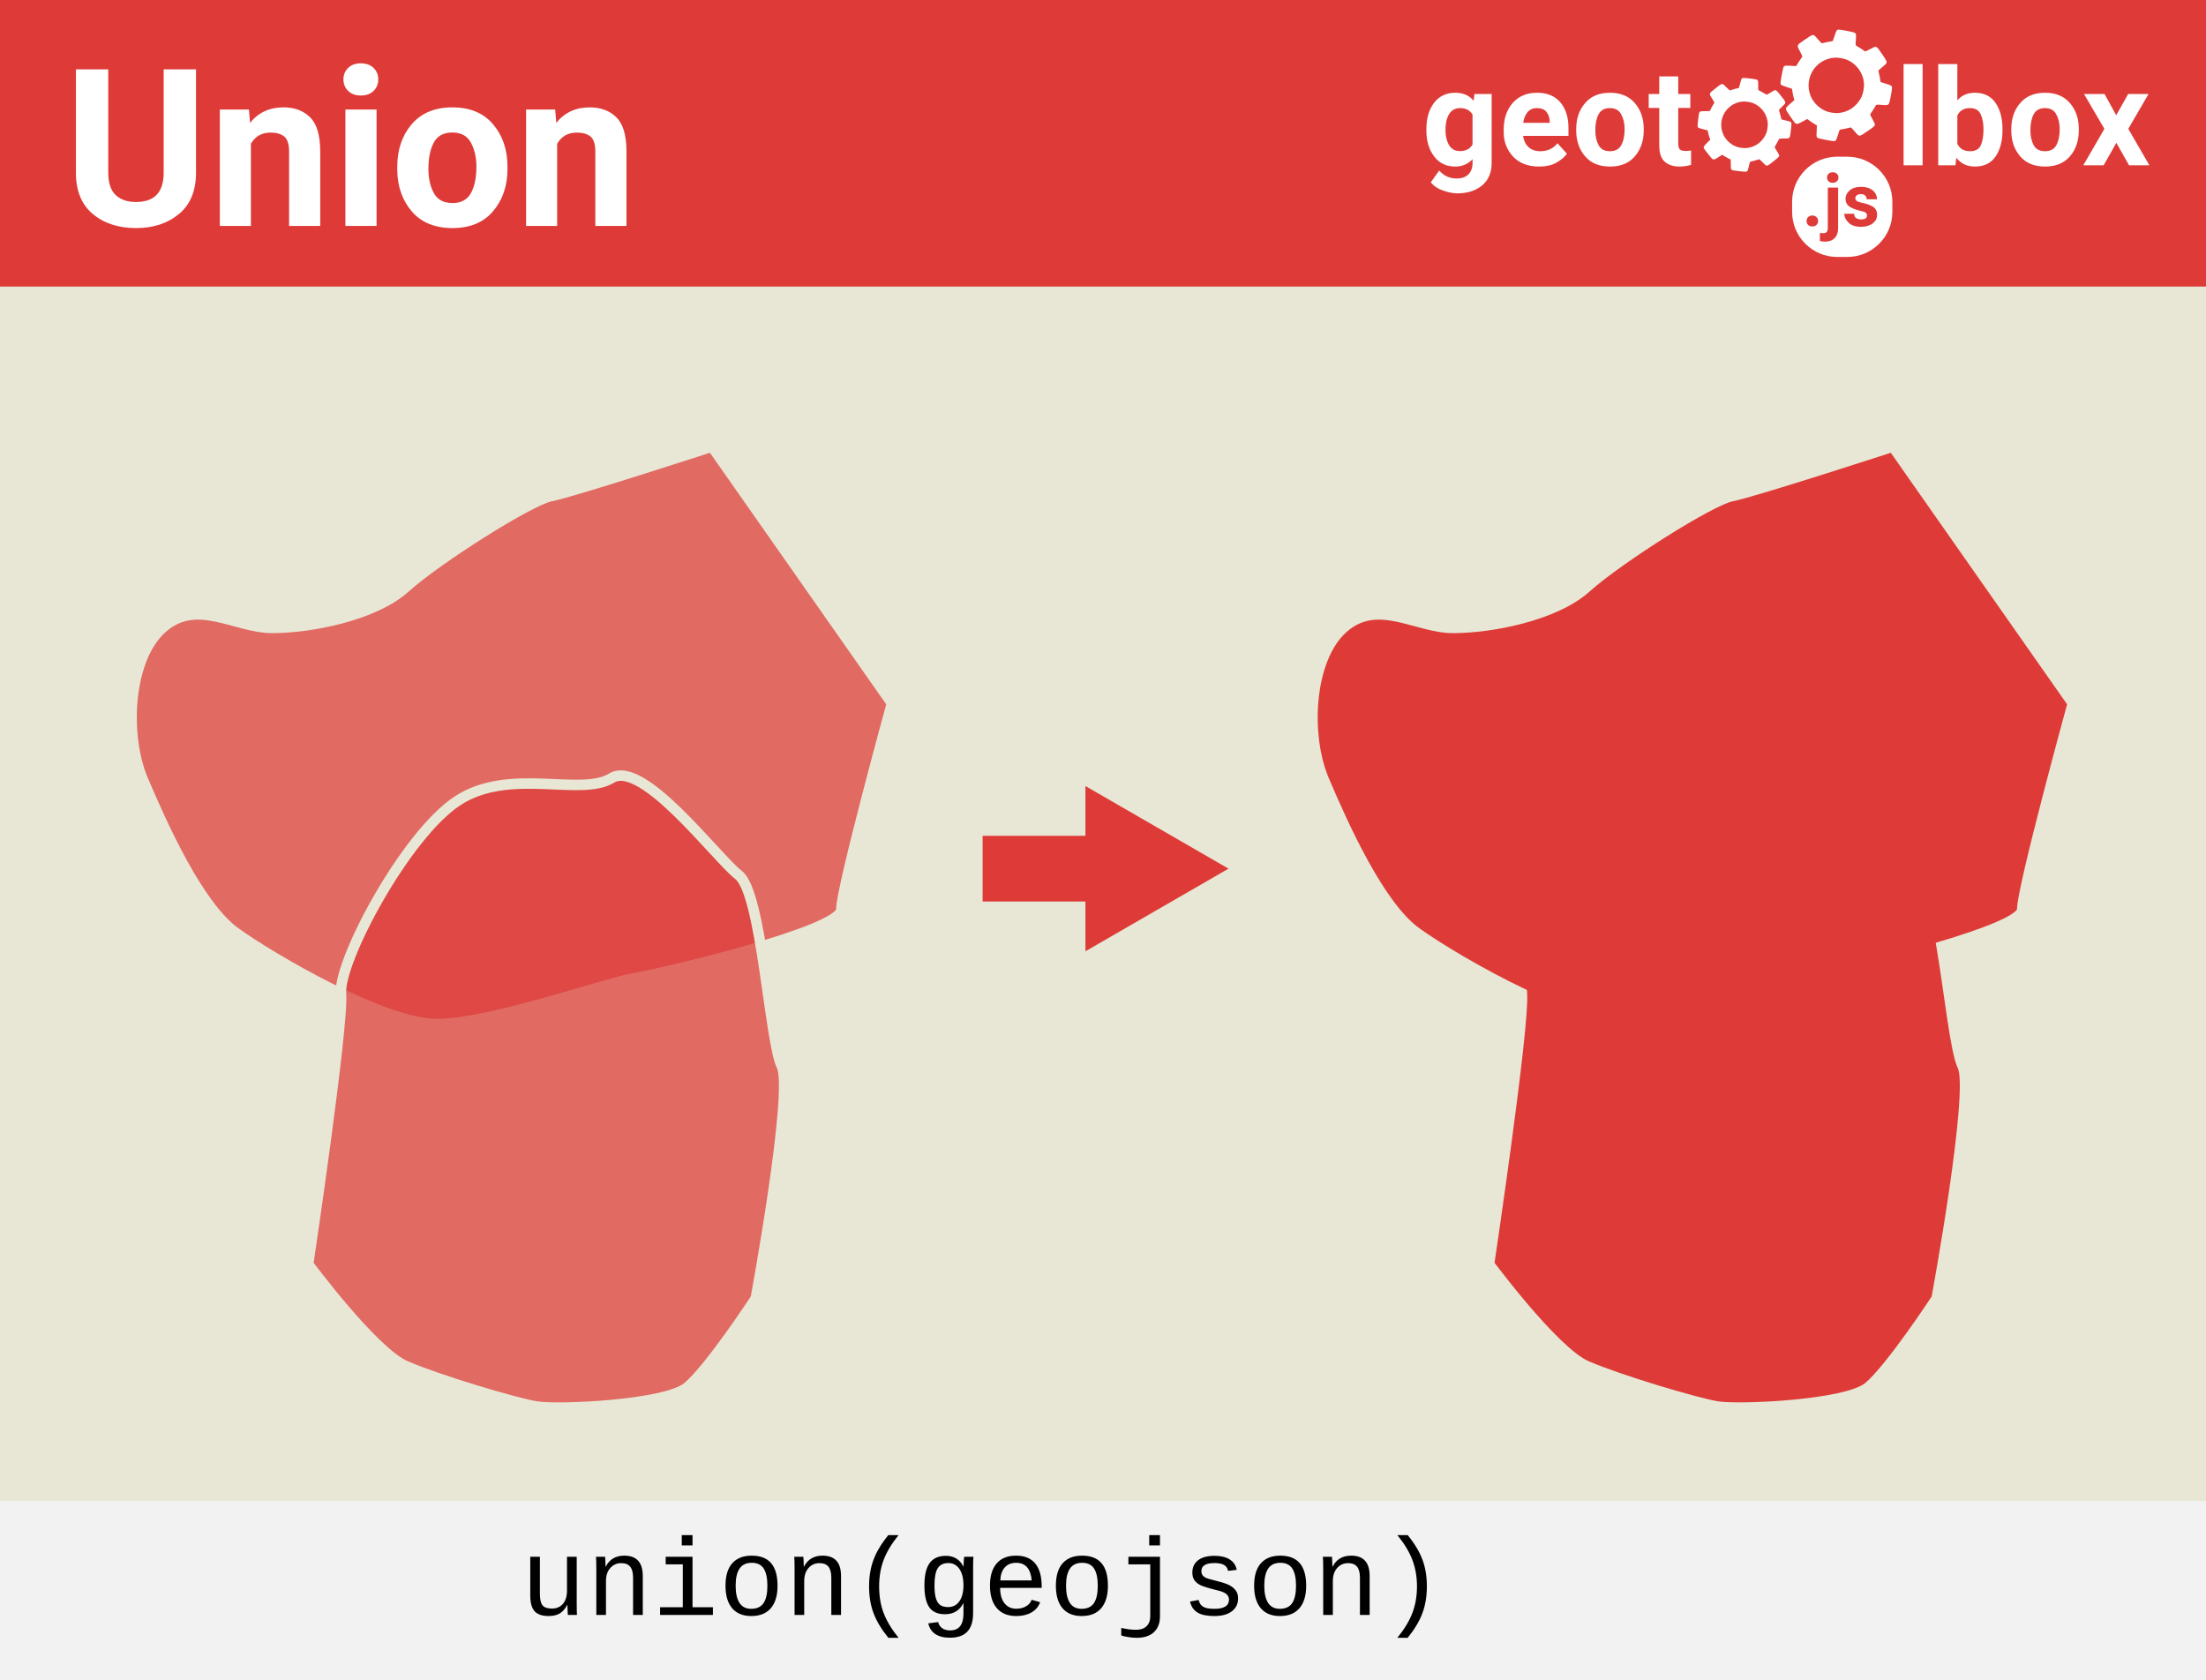
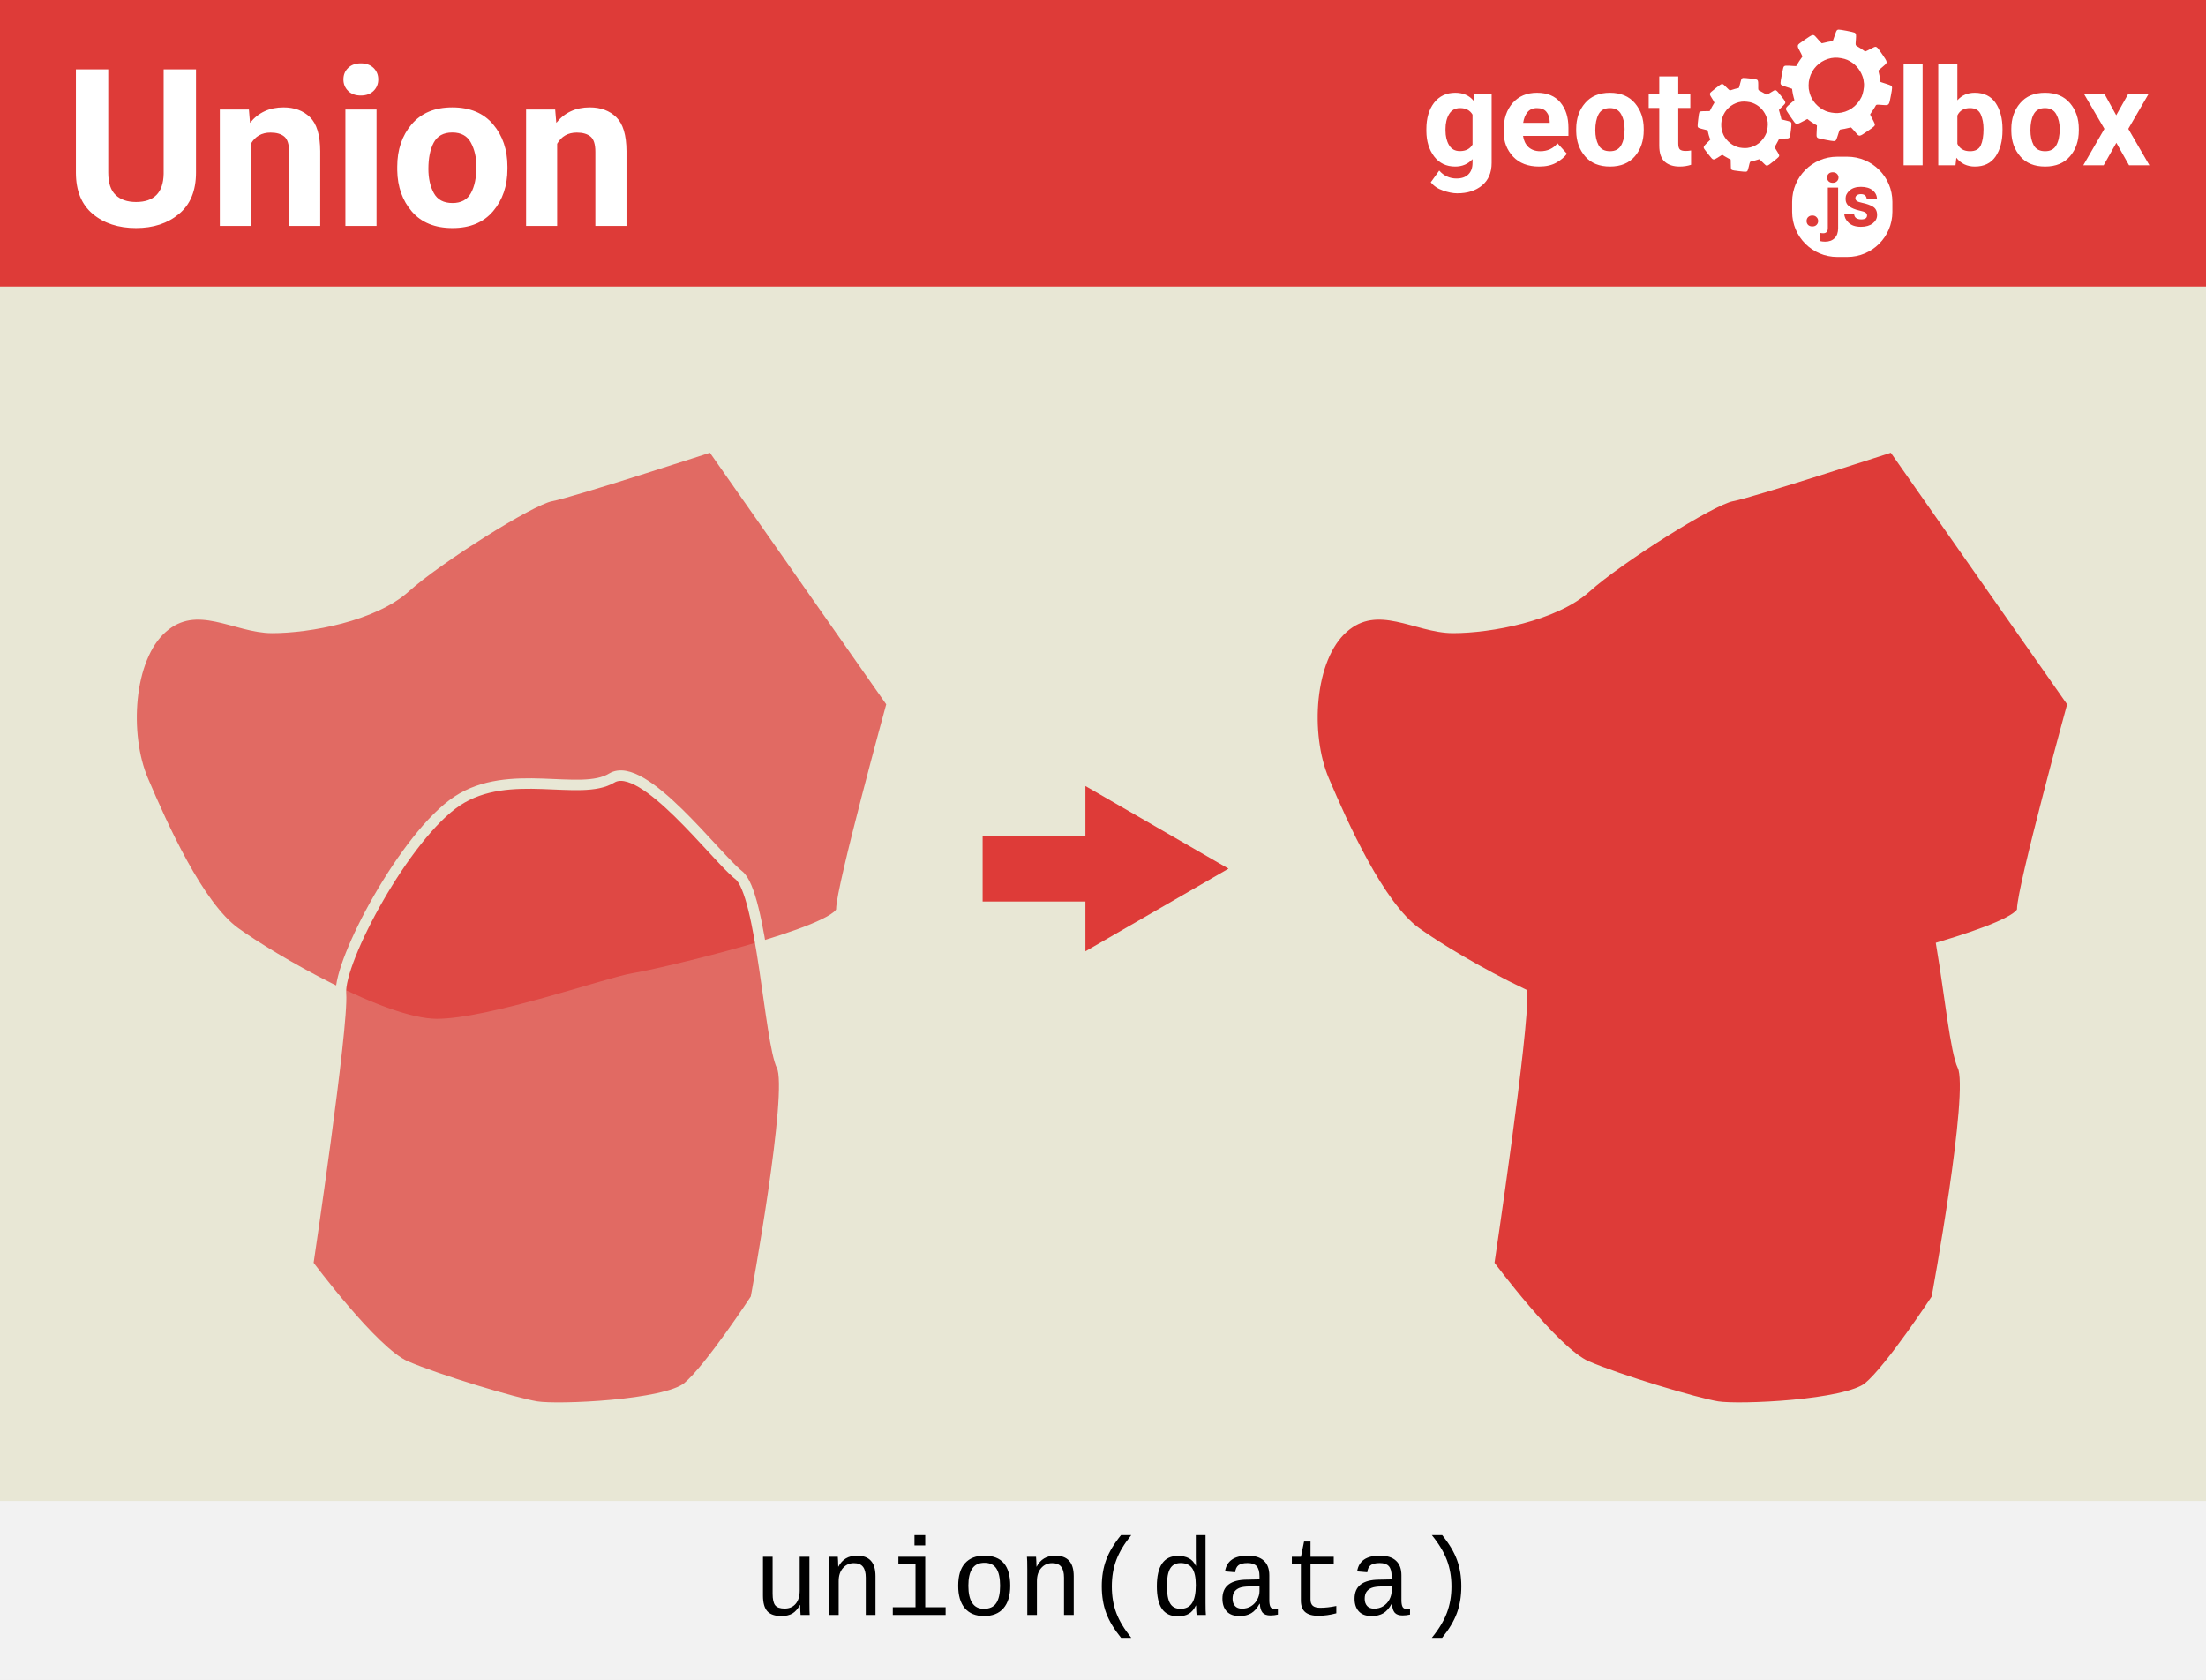
<svg xmlns="http://www.w3.org/2000/svg" width="400.679" viewBox="0 0 400.679 305.106" version="1.1" id="svg36" xml:space="preserve" height="305.106">
  <defs id="defs5">
    <pattern id="hatch" patternUnits="userSpaceOnUse" width="5" height="5" patternTransform="rotate(45)">
      <line x1="0" y1="5" x2="0" stroke="white" stroke-linejoin="butt" stroke-width="1.333" stroke-opacity="0.25" id="line2" />
    </pattern>
    <clipPath clipPathUnits="userSpaceOnUse" id="clipPath5154">
      <path d="m 464.017,-514.531 v 153.27 l -132.736,76.635 -132.736,-76.635 v -153.27 l 132.736,-76.635 z" stroke="none" fill="#c42727" id="path5156" style="fill:#edca3d;fill-opacity:1;stroke-width:1" />
    </clipPath>
    <clipPath clipPathUnits="userSpaceOnUse" id="clipPath5158">
      <path d="m 464.017,-514.531 v 153.27 l -132.736,76.635 -132.736,-76.635 v -153.27 l 132.736,-76.635 z" stroke="none" fill="#c42727" id="path5160" style="fill:#edca3d;fill-opacity:1;stroke-width:1" />
    </clipPath>
    <pattern id="hatch-2" patternUnits="userSpaceOnUse" width="5" height="5" patternTransform="rotate(45)">
      <line x1="0" y1="5" x2="0" stroke="white" stroke-linejoin="butt" stroke-width="1.333" stroke-opacity="0.25" id="line23905" />
    </pattern>
    <clipPath clipPathUnits="userSpaceOnUse" id="clipPath11782">
      <circle style="fill:#ffffff;fill-opacity:0.436;stroke:none;stroke-width:1.9;stroke-dasharray:none;stroke-opacity:1;stop-color:#000000" id="circle11784" cx="-183.785" cy="123.71" r="57.799" />
    </clipPath>
  </defs>
  <clipPath id="sphere">
    <path d="M 33.181,213.598 C 30.052,209.243 26.923,204.622 25.358,202.311 23.793,200 23.793,200 23.793,200 c 0,0 0,0 0,0 0,0 0,0 0,0 0,0 0,0 0,0 0,0 0,0 0,0 0,0 0,0 0,0 0,0 0,0 0,0 0,0 0,0 0,0 0,0 0,0 0,0 0,0 0,0 0,0 0,0 0,0 0,0 0,0 0,0 0,0 0,0 0,0 0,0 0,0 0,0 0,0 0,0 0,0 0,0 0,0 0,0 0,0 0,0 0,0 0,0 0,0 0,0 0,0 0,0 0,0 0,0 0,0 0,0 0,0 0,0 0,0 0,0 0,0 0,0 0,0 0,0 0,0 0,0 0,0 0,0 0,0 0,0 0,0 0,0 0,0 0,0 0,0 0,0 0,0 0,0 0,0 0,0 0,0 0,0 0,0 0,0 0,0 0,0 0,0 0,0 0,0 0,0 0,0 0,0 0,0 0,0 0,0 0,0 0,0 0,0 0,0 0,0 0,0 0,0 0,0 0,0 0,0 0,0 0,0 0,0 0,0 0,0 0,0 0,0 0,0 0,0 0,0 0,0 0.112,-0.175 0.112,-0.175 0.335,-0.524 1.999,-2.972 1.664,-2.449 4.77,-6.997 7.876,-11.285 3.106,-4.288 6.212,-8.315 9.317,-12.113 3.106,-3.799 6.212,-7.369 9.317,-10.737 3.106,-3.368 6.212,-6.533 9.317,-9.517 3.106,-2.984 6.212,-5.786 9.317,-8.423 3.106,-2.637 6.212,-5.11 9.317,-7.431 3.106,-2.322 6.212,-4.493 9.317,-6.524 3.106,-2.031 6.212,-3.923 9.317,-5.685 3.106,-1.762 6.212,-3.393 9.317,-4.901 3.106,-1.509 6.212,-2.894 9.317,-4.164 3.106,-1.269 6.212,-2.422 9.317,-3.463 3.106,-1.041 6.212,-1.971 9.317,-2.792 3.106,-0.822 6.212,-1.535 9.317,-2.144 3.106,-0.609 6.212,-1.113 9.317,-1.513 3.106,-0.401 6.212,-0.699 9.317,-0.895 3.106,-0.196 6.212,-0.29 9.317,-0.283 3.106,0.007 6.212,0.116 9.317,0.327 3.106,0.211 6.212,0.523 9.317,0.939 3.106,0.416 6.212,0.934 9.317,1.558 3.106,0.624 6.212,1.353 9.317,2.19 3.106,0.837 6.212,1.782 9.317,2.84 3.106,1.057 6.212,2.226 9.317,3.512 3.106,1.286 6.212,2.689 9.317,4.215 3.106,1.526 6.212,3.176 9.317,4.956 3.106,1.78 6.212,3.691 9.317,5.743 3.106,2.051 6.212,4.243 9.317,6.587 3.106,2.343 6.212,4.839 9.317,7.5 3.106,2.661 6.212,5.488 9.317,8.498 3.106,3.01 6.212,6.203 9.317,9.6 3.106,3.397 6.212,6.998 9.317,10.83 3.106,3.832 6.212,7.894 9.317,12.219 3.106,4.326 6.212,8.915 7.764,11.209 C 322.617,200 322.617,200 322.617,200 c 0,0 0,0 0,0 0,0 0,0 0,0 0,0 0,0 0,0 0,0 0,0 0,0 0,0 0,0 0,0 0,0 0,0 0,0 0,0 0,0 0,0 0,0 0,0 0,0 0,0 0,0 0,0 0,0 0,0 0,0 0,0 0,0 0,0 0,0 0,0 0,0 0,0 0,0 0,0 0,0 0,0 0,0 0,0 0,0 0,0 0,0 0,0 0,0 0,0 0,0 0,0 0,0 0,0 0,0 0,0 0,0 0,0 0,0 0,0 0,0 0,0 0,0 0,0 0,0 0,0 0,0 0,0 0,0 0,0 0,0 0,0 0,0 0,0 0,0 0,0 0,0 0,0 0,0 0,0 0,0 0,0 0,0 0,0 0,0 0,0 0,0 0,0 0,0 0,0 0,0 0,0 0,0 0,0 0,0 0,0 0,0 0,0 0,0 0,0 0,0 0,0 0,0 0,0 0,0 0,0 0,0 0,0 0,0 0,0 0,0 0,0 0,0 0,0 0,0 0,0 0,0 0,0 0,0 0,0 0,0 0,0 0,0 -0.119,0.186 -0.119,0.186 -0.357,0.558 -1.931,2.882 -1.574,2.324 -4.484,6.599 -7.393,10.643 -2.91,4.044 -5.819,7.858 -8.729,11.468 -2.91,3.61 -5.819,7.017 -8.729,10.242 -2.91,3.225 -5.819,6.269 -8.729,9.149 -2.91,2.88 -5.819,5.597 -8.729,8.164 -2.91,2.568 -5.819,4.986 -8.729,7.269 -2.91,2.282 -5.819,4.428 -8.729,6.447 -2.91,2.019 -5.819,3.911 -8.729,5.686 -2.91,1.774 -5.819,3.43 -8.729,4.975 -2.91,1.545 -5.819,2.978 -8.729,4.306 -2.91,1.328 -5.819,2.55 -8.729,3.672 -2.91,1.122 -5.819,2.142 -8.729,3.066 -2.91,0.924 -5.819,1.75 -8.729,2.483 -2.91,0.732 -5.819,1.371 -8.729,1.917 -2.91,0.546 -5.819,1.001 -8.729,1.365 -2.91,0.364 -5.819,0.638 -8.729,0.823 -2.91,0.185 -5.819,0.28 -8.729,0.286 -2.91,0.006 -5.819,-0.077 -8.729,-0.249 -2.91,-0.172 -5.819,-0.434 -8.729,-0.786 -2.91,-0.352 -5.819,-0.794 -8.729,-1.328 -2.91,-0.534 -5.819,-1.159 -8.729,-1.879 -2.91,-0.719 -5.819,-1.533 -8.729,-2.443 -2.91,-0.91 -5.819,-1.917 -8.729,-3.025 -2.91,-1.108 -5.819,-2.316 -8.729,-3.629 -2.91,-1.313 -5.819,-2.732 -8.729,-4.261 -2.91,-1.529 -5.819,-3.17 -8.729,-4.928 -2.91,-1.758 -5.819,-3.633 -8.729,-5.635 -2.91,-2.001 -5.819,-4.129 -8.729,-6.392 -2.91,-2.263 -5.819,-4.662 -8.729,-7.21 -2.91,-2.547 -5.819,-5.242 -8.729,-8.1 -2.91,-2.857 -5.819,-5.877 -8.729,-9.078 -2.91,-3.2 -5.819,-6.58 -8.839,-10.314 -3.02,-3.734 -6.149,-7.821 -9.278,-12.176" id="path27" />
  </clipPath>
  <rect style="fill:#e8e7d5;fill-opacity:1;stroke-width:1;stop-color:#000000" id="rect1361" width="400.679" height="272.67" x="0" y="0" rx="0" ry="0" />
  <rect style="fill:#f2f2f2;fill-opacity:1;stroke-width:1;stop-color:#000000" id="rect1361-4" width="400.679" height="32.436" x="2.2351742e-06" y="272.67" rx="0" ry="0" />
  <rect style="fill:#de3b38;fill-opacity:1;stroke-width:1;stop-color:#000000" id="rect1361-3" width="400.679" height="52.05" x="0" y="4.8941189e-07" rx="0" ry="0" />
  <g id="g4389" transform="matrix(1.461614,0,0,1.461614,-190.8129,-13.73757)" style="stroke-width:0.684">
    <text xml:space="preserve" style="font-style:normal;font-weight:normal;font-size:16.761px;line-height:1.25;font-family:sans-serif;fill:#ffffff;fill-opacity:1;stroke:none;stroke-width:0.684" x="307.244" y="29.942" id="text1454-9-2-2">
      <tspan id="tspan1452-3-6-0" x="307.244" y="29.942" style="font-style:normal;font-variant:normal;font-weight:bold;font-stretch:normal;font-family:Roboto;-inkscape-font-specification:'Roboto Bold';fill:#ffffff;fill-opacity:1;stroke-width:0.684">geot      lbox</tspan>
    </text>
    <path style="fill:#ffffff;fill-opacity:1;stroke-width:0.684" d="m 345.795,30.528 c -0.134,-0.078 -0.152,-0.133 -0.159,-0.479 -0.004,-0.179 -0.01,-0.438 -0.013,-0.575 l -0.007,-0.25 -0.27,-0.131 c -0.149,-0.072 -0.385,-0.206 -0.524,-0.297 l -0.254,-0.166 -0.419,0.262 c -0.526,0.328 -0.581,0.351 -0.728,0.306 -0.098,-0.03 -0.184,-0.123 -0.63,-0.687 -0.433,-0.547 -0.518,-0.67 -0.524,-0.762 -0.01,-0.153 0.049,-0.234 0.464,-0.646 l 0.351,-0.348 -0.102,-0.283 c -0.056,-0.156 -0.13,-0.416 -0.164,-0.578 l -0.062,-0.294 -0.114,-0.033 c -0.063,-0.018 -0.298,-0.078 -0.524,-0.132 -0.225,-0.054 -0.444,-0.122 -0.486,-0.15 -0.152,-0.102 -0.155,-0.162 -0.053,-1.038 0.064,-0.55 0.107,-0.824 0.137,-0.874 0.092,-0.152 0.169,-0.164 1.048,-0.163 0.13,2.3e-4 0.248,-0.009 0.262,-0.022 0.014,-0.012 0.075,-0.131 0.137,-0.265 0.061,-0.134 0.183,-0.354 0.271,-0.49 0.088,-0.136 0.161,-0.26 0.163,-0.275 0.003,-0.028 -0.243,-0.452 -0.43,-0.742 -0.121,-0.188 -0.15,-0.301 -0.111,-0.429 0.025,-0.081 0.157,-0.199 0.686,-0.618 0.815,-0.644 0.813,-0.644 1.169,-0.291 0.412,0.408 0.573,0.557 0.605,0.561 0.019,0.002 0.13,-0.031 0.246,-0.074 0.198,-0.072 0.586,-0.178 0.797,-0.218 0.101,-0.019 0.08,0.039 0.303,-0.826 0.09,-0.35 0.131,-0.408 0.308,-0.435 0.16,-0.025 1.57,0.146 1.693,0.206 0.153,0.073 0.18,0.181 0.177,0.688 -0.004,0.672 -0.031,0.606 0.318,0.775 0.164,0.079 0.389,0.204 0.5,0.278 0.111,0.073 0.216,0.135 0.234,0.137 0.029,0.003 0.283,-0.142 0.756,-0.433 0.378,-0.232 0.391,-0.225 1.03,0.581 0.657,0.829 0.655,0.823 0.257,1.213 -0.451,0.441 -0.516,0.51 -0.52,0.545 -0.003,0.02 0.041,0.169 0.095,0.331 0.055,0.162 0.123,0.412 0.152,0.556 0.029,0.144 0.054,0.266 0.057,0.271 0.003,0.005 0.239,0.064 0.525,0.13 0.286,0.066 0.555,0.144 0.597,0.172 0.154,0.103 0.158,0.19 0.059,1.045 -0.124,1.066 -0.097,1.033 -0.817,1.034 -0.695,8.41e-4 -0.627,-0.021 -0.749,0.246 -0.058,0.127 -0.183,0.354 -0.277,0.506 -0.095,0.151 -0.174,0.292 -0.176,0.313 -0.003,0.021 0.033,0.096 0.078,0.167 0.281,0.44 0.431,0.694 0.462,0.781 0.074,0.205 0.032,0.255 -0.688,0.824 -0.844,0.667 -0.803,0.659 -1.23,0.236 -0.126,-0.125 -0.248,-0.246 -0.27,-0.269 -0.13,-0.131 -0.243,-0.23 -0.266,-0.233 -0.015,-0.002 -0.128,0.032 -0.252,0.076 -0.212,0.074 -0.594,0.178 -0.796,0.216 -0.108,0.02 -0.115,0.036 -0.256,0.639 -0.054,0.233 -0.123,0.46 -0.153,0.504 -0.099,0.146 -0.187,0.15 -1.046,0.049 -0.575,-0.068 -0.802,-0.105 -0.865,-0.141 z m 1.898,-2.741 c 1.074,-0.141 1.939,-0.823 2.36,-1.861 0.129,-0.318 0.214,-1.039 0.161,-1.373 -0.054,-0.346 -0.112,-0.552 -0.222,-0.795 -0.342,-0.757 -0.921,-1.298 -1.692,-1.581 -0.342,-0.126 -0.967,-0.192 -1.338,-0.142 -0.97,0.131 -1.806,0.734 -2.231,1.61 -0.227,0.468 -0.323,0.983 -0.281,1.5 0.026,0.311 0.04,0.376 0.159,0.741 0.26,0.792 0.962,1.482 1.806,1.773 0.339,0.117 0.916,0.175 1.278,0.127 z" id="path4256-1" />
    <path style="fill:#ffffff;fill-opacity:1;stroke-width:0.684" d="m 356.44,26.545 c -0.152,-0.104 -0.169,-0.171 -0.149,-0.582 0.011,-0.213 0.025,-0.521 0.032,-0.684 l 0.013,-0.297 -0.31,-0.179 c -0.171,-0.098 -0.439,-0.277 -0.597,-0.397 l -0.287,-0.218 -0.52,0.276 c -0.651,0.345 -0.719,0.368 -0.89,0.302 -0.114,-0.044 -0.208,-0.162 -0.69,-0.868 -0.468,-0.685 -0.558,-0.838 -0.557,-0.949 0.001,-0.182 0.078,-0.274 0.605,-0.728 l 0.445,-0.384 -0.097,-0.345 c -0.053,-0.19 -0.119,-0.504 -0.146,-0.699 l -0.049,-0.355 -0.132,-0.049 c -0.073,-0.027 -0.348,-0.117 -0.61,-0.201 -0.263,-0.084 -0.517,-0.182 -0.564,-0.219 -0.172,-0.134 -0.17,-0.205 0.024,-1.236 0.122,-0.647 0.196,-0.97 0.236,-1.026 0.122,-0.173 0.215,-0.181 1.257,-0.105 0.154,0.011 0.295,0.009 0.313,-0.004 0.018,-0.013 0.101,-0.15 0.185,-0.303 0.084,-0.153 0.247,-0.405 0.363,-0.559 0.116,-0.154 0.213,-0.295 0.217,-0.313 0.006,-0.033 -0.25,-0.557 -0.448,-0.917 -0.128,-0.233 -0.153,-0.37 -0.096,-0.518 0.037,-0.094 0.202,-0.223 0.866,-0.676 1.021,-0.696 1.019,-0.696 1.412,-0.248 0.455,0.519 0.634,0.71 0.671,0.717 0.022,0.004 0.156,-0.026 0.299,-0.067 0.241,-0.069 0.71,-0.163 0.965,-0.192 0.122,-0.014 0.091,0.053 0.429,-0.955 0.137,-0.408 0.19,-0.473 0.402,-0.491 0.192,-0.016 1.851,0.305 1.992,0.386 0.175,0.1 0.199,0.23 0.153,0.832 -0.061,0.797 -0.088,0.717 0.312,0.947 0.188,0.108 0.444,0.275 0.57,0.372 0.126,0.096 0.245,0.179 0.266,0.183 0.034,0.006 0.348,-0.145 0.934,-0.45 0.469,-0.244 0.483,-0.234 1.174,0.776 0.71,1.039 0.709,1.032 0.203,1.461 -0.572,0.486 -0.656,0.562 -0.663,0.604 -0.005,0.024 0.034,0.204 0.085,0.401 0.051,0.196 0.111,0.499 0.133,0.672 0.022,0.173 0.042,0.32 0.044,0.327 0.003,0.006 0.278,0.096 0.612,0.198 0.334,0.103 0.646,0.217 0.694,0.254 0.174,0.136 0.172,0.239 -0.018,1.245 -0.237,1.255 -0.202,1.218 -1.056,1.158 -0.825,-0.057 -0.742,-0.078 -0.91,0.229 -0.079,0.146 -0.247,0.405 -0.371,0.577 -0.125,0.172 -0.231,0.332 -0.236,0.357 -0.005,0.024 0.031,0.117 0.079,0.205 0.296,0.546 0.453,0.86 0.483,0.965 0.071,0.249 0.016,0.306 -0.886,0.92 -1.057,0.721 -1.008,0.715 -1.479,0.177 -0.139,-0.159 -0.273,-0.313 -0.298,-0.341 -0.143,-0.167 -0.269,-0.294 -0.296,-0.299 -0.017,-0.003 -0.155,0.028 -0.305,0.069 -0.258,0.071 -0.72,0.161 -0.963,0.189 -0.13,0.015 -0.139,0.033 -0.357,0.737 -0.084,0.272 -0.185,0.535 -0.224,0.585 -0.129,0.165 -0.235,0.163 -1.246,-0.029 -0.677,-0.129 -0.944,-0.192 -1.015,-0.24 z m 2.483,-3.094 c 1.287,-0.077 2.37,-0.814 2.957,-2.01 0.18,-0.367 0.341,-1.215 0.306,-1.616 -0.035,-0.416 -0.086,-0.665 -0.196,-0.962 -0.343,-0.927 -0.985,-1.617 -1.875,-2.018 -0.396,-0.178 -1.131,-0.309 -1.576,-0.281 -1.162,0.074 -2.206,0.72 -2.783,1.723 -0.309,0.536 -0.466,1.14 -0.459,1.757 0.004,0.372 0.015,0.45 0.127,0.893 0.242,0.962 1.018,1.84 1.994,2.256 0.393,0.168 1.072,0.284 1.506,0.258 z" id="path4256-1-8-9" />
    <rect style="font-variation-settings:normal;fill:#ffffff;fill-opacity:1;stroke:none;stroke-width:13.684;stroke-linecap:round;stroke-linejoin:round;stroke-miterlimit:4;stroke-dasharray:none;stroke-dashoffset:0;stroke-opacity:1;stop-color:#000000" id="rect24426" width="12.457" height="12.457" x="353.252" y="28.874" ry="5.603" rx="5.603" />
    <text xml:space="preserve" style="font-style:normal;font-weight:normal;font-size:9.066px;line-height:1.25;font-family:sans-serif;fill:#de3b38;fill-opacity:1;stroke:none;stroke-width:0.684" x="354.485" y="37.494" id="text24706">
      <tspan id="tspan24704" x="354.485" y="37.494" style="font-style:normal;font-variant:normal;font-weight:bold;font-stretch:normal;font-size:9.066px;font-family:Roboto;-inkscape-font-specification:'Roboto Bold';fill:#de3b38;fill-opacity:1;stroke-width:0.684">.js</tspan>
    </text>
  </g>
  <text xml:space="preserve" style="font-style:normal;font-weight:normal;font-size:40px;line-height:1.25;font-family:sans-serif;fill:#ffffff;fill-opacity:1;stroke:none;stroke-width:1" x="11.524" y="41.035" id="text1624">
    <tspan id="tspan1622" x="11.524" y="41.035" style="font-style:normal;font-variant:normal;font-weight:bold;font-stretch:normal;font-size:40px;font-family:roboto;-inkscape-font-specification:'roboto Bold';fill:#ffffff;fill-opacity:1;stroke-width:1">Union</tspan>
  </text>
-   <text xml:space="preserve" style="font-style:normal;font-weight:normal;font-size:20px;line-height:1.25;font-family:sans-serif;fill:#000000;fill-opacity:1;stroke:none" x="94.499" y="293.336" id="text6596">
-     <tspan id="tspan6594" x="94.499" y="293.336" style="font-style:normal;font-variant:normal;font-weight:normal;font-stretch:normal;font-size:20px;font-family:'Courier New';-inkscape-font-specification:'Courier New'">union(geojson)</tspan>
+   <text xml:space="preserve" style="font-style:normal;font-weight:normal;font-size:20px;line-height:1.25;font-family:sans-serif;fill:#000000;fill-opacity:1;stroke:none" x="136.765" y="293.336" id="text6596">
+     <tspan id="tspan6594" x="136.765" y="293.336" style="font-style:normal;font-variant:normal;font-weight:normal;font-stretch:normal;font-size:20px;font-family:'Courier New';-inkscape-font-specification:'Courier New'">union(data)</tspan>
  </text>
  <g id="g16472" transform="translate(-2.397659)">
    <g id="g8954" transform="translate(569.307,291.7297)">
      <rect style="fill:#de3b38;fill-opacity:1;stroke:none;stroke-width:1.9;stroke-dasharray:3.8, 3.8;stroke-dashoffset:0;stroke-opacity:1;stop-color:#000000" id="rect8620" width="23.861" height="11.931" x="-388.434" y="-139.91" />
      <path style="fill:#de3b38;fill-opacity:1;stroke:none;stroke-width:2.57;stroke-dasharray:5.139, 5.139;stroke-dashoffset:0;stroke-opacity:1;stop-color:#000000" id="path8950" d="m -263.003,-61.52 0,-20.297 0,-20.297 17.577,10.148 17.577,10.148 -17.577,10.148 z" transform="matrix(0.7393757,0,0,0.7393757,-175.3047,-73.45183)" />
    </g>
    <g id="g16463" transform="matrix(0,0.8168852,-0.8162655,0,280.9407,438.9033)" style="stroke-width:1.225">
      <path style="font-variation-settings:normal;opacity:1;fill:#de3b38;fill-opacity:0.72;stroke:#e8e7d5;stroke-width:2.327;stroke-linecap:butt;stroke-linejoin:miter;stroke-miterlimit:4;stroke-dasharray:none;stroke-dashoffset:0;stroke-opacity:1;stop-color:#000000;stop-opacity:1" d="m -380.899,142.778 -57.084,40.038 c 0,0 10.169,31.26 11.017,35.848 0.847,4.588 13.94,25.305 20.309,32.372 6.369,7.067 8.991,21.416 8.991,29.634 0,8.218 -6.757,16.75 0,24.436 6.757,7.685 23.772,8.591 33.856,4.296 10.083,-4.296 27.93,-12.296 33.852,-20.513 5.922,-8.218 20.385,-33.025 20.375,-44.88 -0.01,-11.854 -9.332,-38.271 -10.179,-43.786 -0.847,-5.515 -10.378,-46.184 -15.267,-46.184 -4.889,0 -45.869,-11.26 -45.869,-11.26 z" id="path16285" />
      <path style="font-variation-settings:normal;opacity:1;fill:#de3b38;fill-opacity:0.72;stroke:#e8e7d5;stroke-width:2.327;stroke-linecap:butt;stroke-linejoin:miter;stroke-miterlimit:4;stroke-dasharray:none;stroke-dashoffset:0;stroke-opacity:1;stop-color:#000000;stop-opacity:1" d="m -248.553,173.08 c 0,0 -46.097,-8.51 -51.658,-5.794 -5.561,2.715 -38.48,4.465 -42.482,9.577 -4.002,5.112 -25.824,21.349 -21.587,28.272 4.237,6.923 -2.532,22.768 5.085,34.335 7.617,11.567 35.585,26.478 42.849,25.891 7.264,-0.587 60.157,7.31 60.157,7.31 0,0 19.505,-14.48 22.617,-21.634 3.112,-7.154 8.263,-24.378 9.037,-29.175 0.775,-4.797 -0.245,-28.698 -4.31,-33.61 -4.065,-4.913 -19.707,-15.171 -19.707,-15.171 z" id="path16287" />
    </g>
    <path id="path16285-3" style="font-variation-settings:normal;fill:#de3b38;fill-opacity:1;stroke:#e8e7d5;stroke-width:1.9;stroke-linecap:butt;stroke-linejoin:miter;stroke-miterlimit:4;stroke-dasharray:none;stroke-dashoffset:0;stroke-opacity:1;stop-color:#000000" d="M 378.881,127.752 346.2,81.121 c 0,0 -25.518,8.306 -29.263,8.999 -3.745,0.692 -20.654,11.388 -26.423,16.591 -5.769,5.203 -17.482,7.344 -24.19,7.344 -6.708,0 -13.673,-5.52 -19.946,0 -6.273,5.52 -7.012,19.419 -3.506,27.656 3.506,8.237 10.037,22.815 16.745,27.653 3.667,2.645 11.384,7.337 19.206,11.081 7.9e-4,0.011 -0.002,0.027 -10e-4,0.038 0.479,5.934 -5.967,49.142 -5.967,49.142 0,0 11.82,15.932 17.66,18.474 5.84,2.542 19.898,6.749 23.814,7.382 3.915,0.633 23.426,-0.199 27.436,-3.52 4.01,-3.321 12.383,-16.098 12.383,-16.098 0,0 6.947,-37.656 4.73,-42.199 -1.3,-2.664 -2.34,-12.977 -3.81,-21.742 7.818,-2.344 14.624,-4.903 14.624,-6.703 0,-3.994 9.191,-37.468 9.191,-37.468 z" />
  </g>
</svg>
